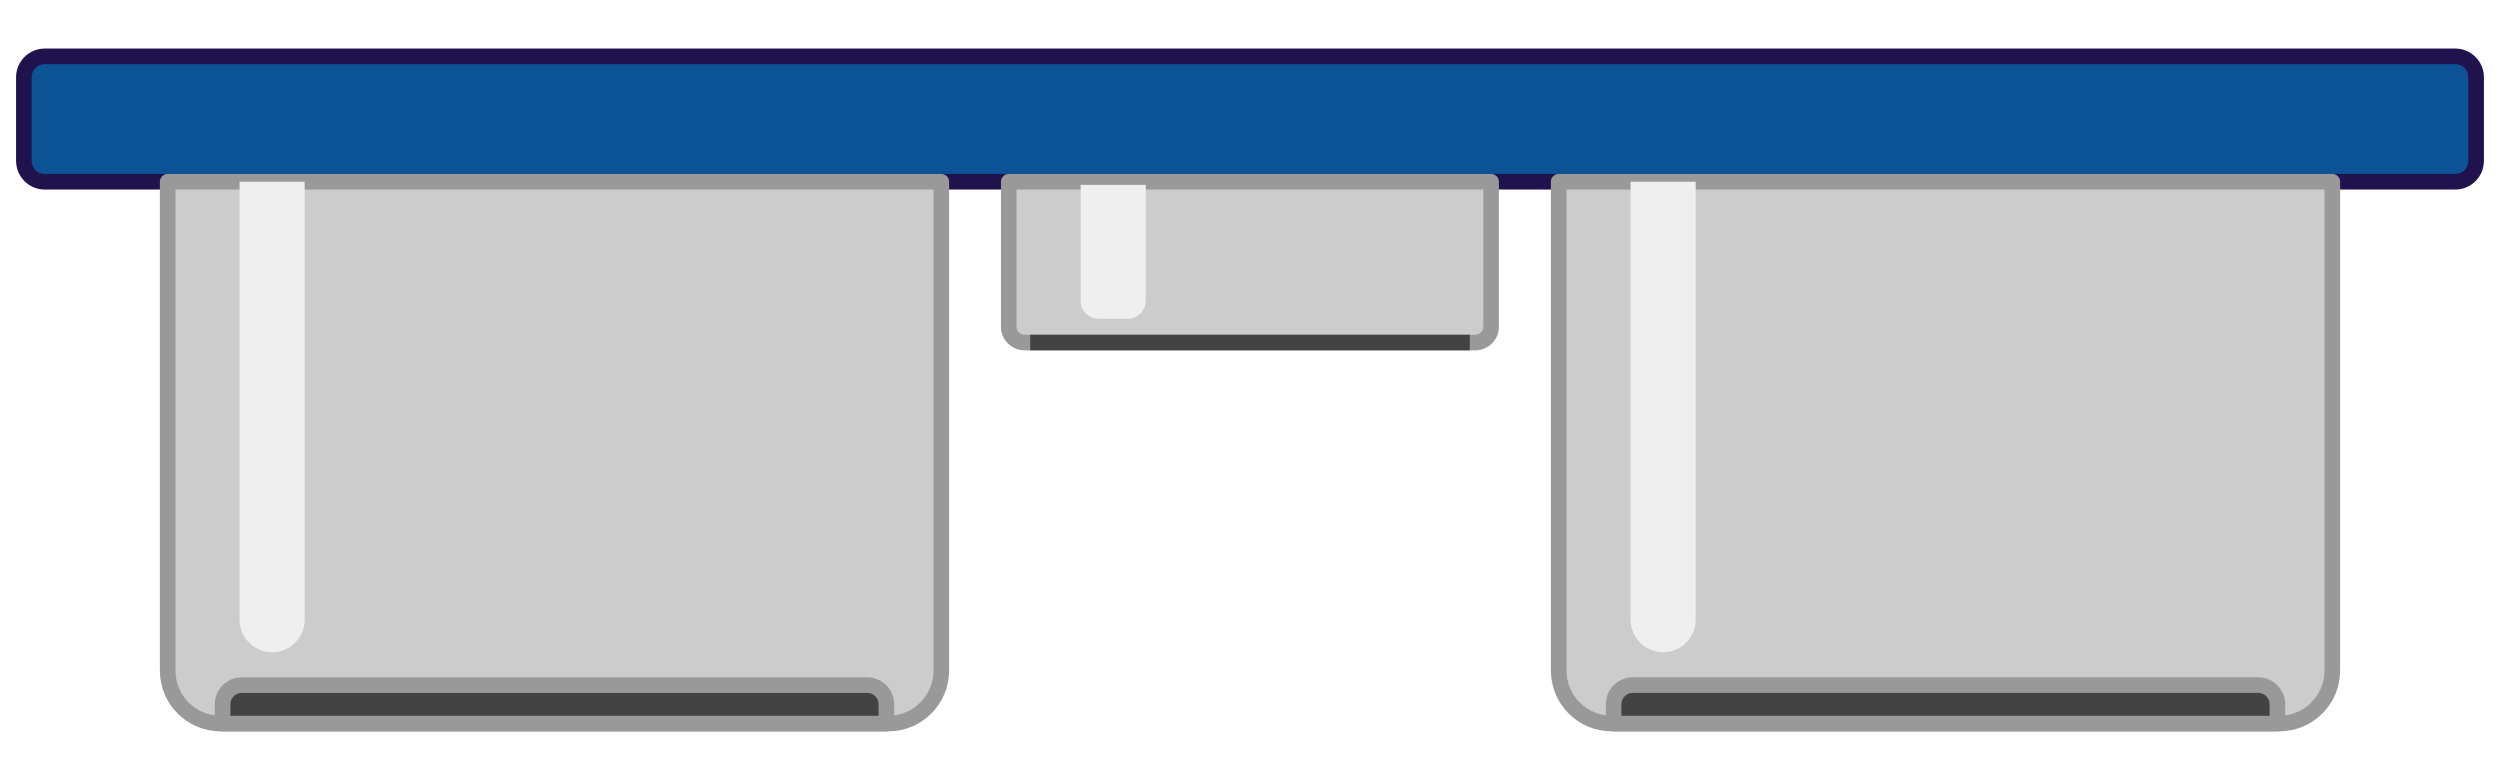
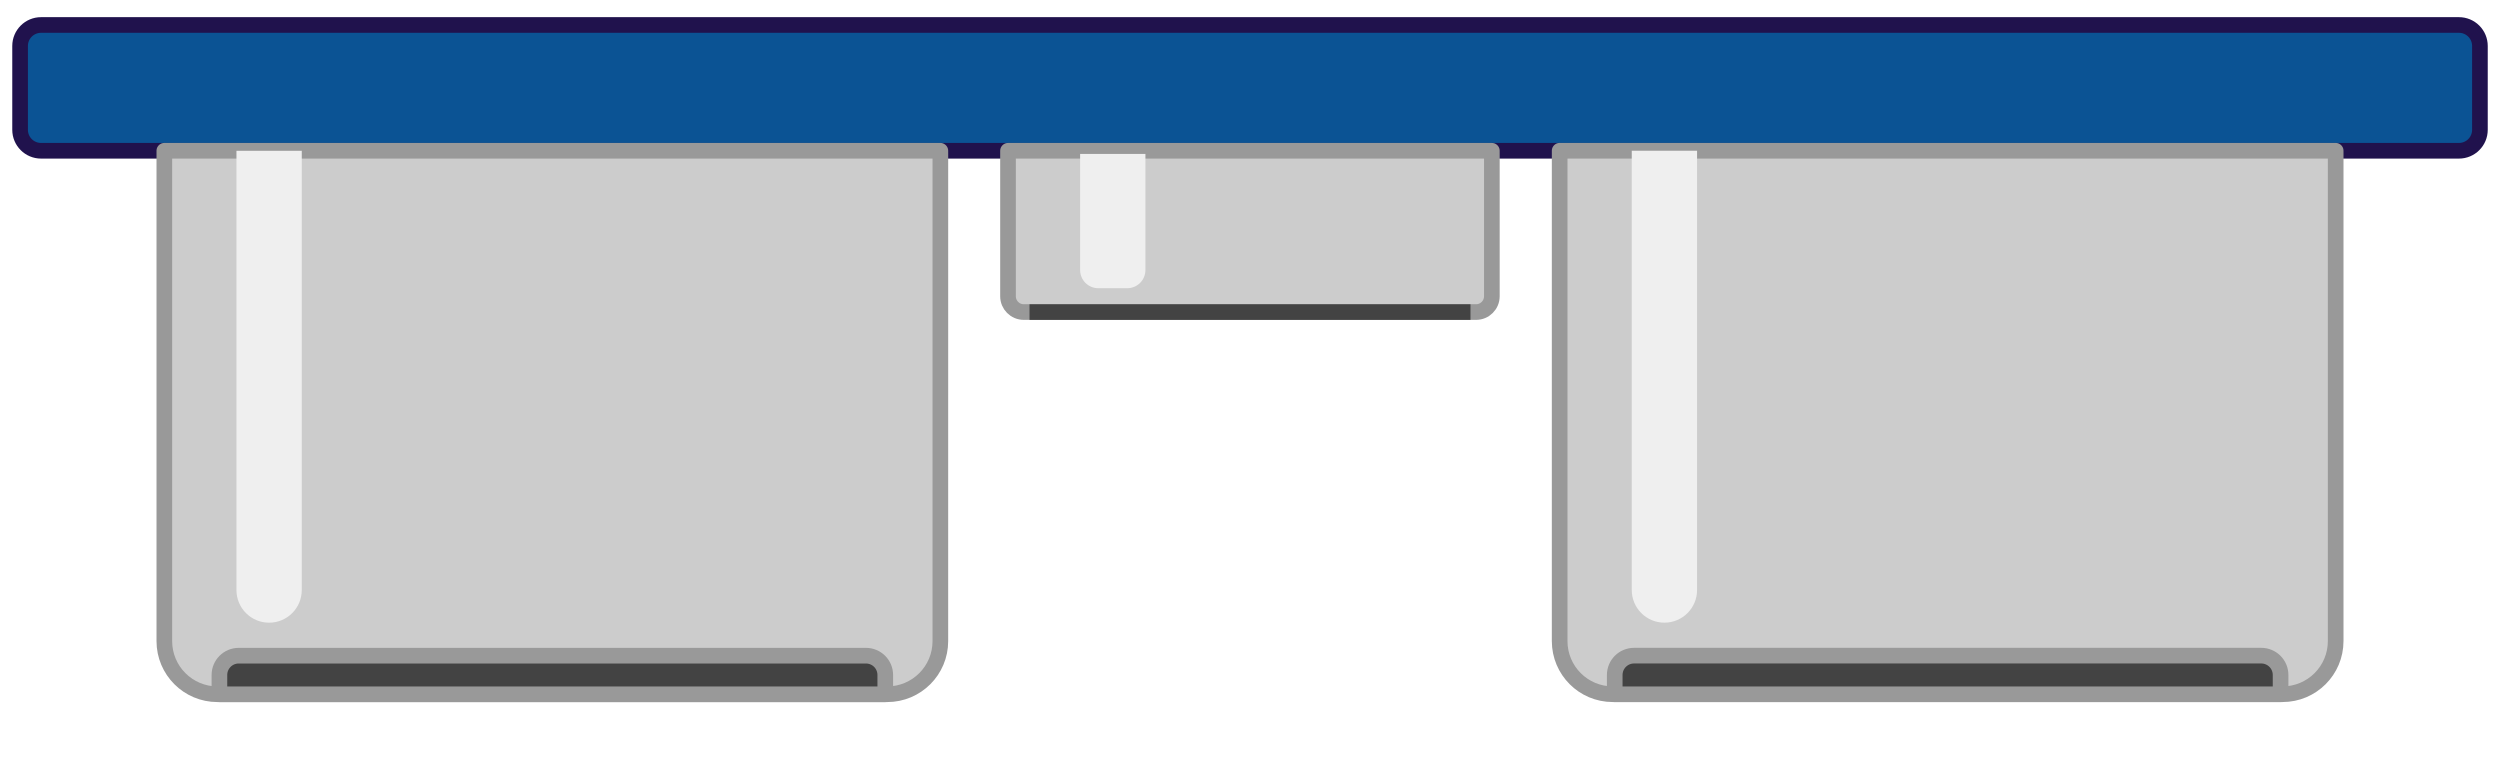
- <svg xmlns="http://www.w3.org/2000/svg" version="1.1" viewBox="0.0 0.0 320.528 100.0" fill="none" stroke="none" stroke-linecap="square" stroke-miterlimit="10">
+ <svg xmlns="http://www.w3.org/2000/svg" version="1.1" viewBox="0.0 0.0 319.541 100.0" fill="none" stroke="none" stroke-linecap="square" stroke-miterlimit="10">
  <clipPath id="p.0">
-     <path d="m0 0l320.528 0l0 100.0l-320.528 0l0 -100.0z" clip-rule="nonzero" />
+     <path d="m0 0l319.541 0l0 100.0l-319.541 0l0 -100.0z" clip-rule="nonzero" />
  </clipPath>
  <g clip-path="url(#p.0)">
-     <path fill="#000000" fill-opacity="0.0" d="m0 0l320.528 0l0 100.0l-320.528 0z" fill-rule="evenodd" />
-     <path fill="#0b5394" d="m3.061 9.905l0 0c0 -1.48 1.2 -2.68 2.68 -2.68l309.046 0c0.711 0 1.392 0.282 1.895 0.785c0.503 0.503 0.785 1.184 0.785 1.895l0 10.718c0 1.48 -1.2 2.68 -2.68 2.68l-309.046 0l0 0c-1.48 0 -2.68 -1.2 -2.68 -2.68z" fill-rule="evenodd" />
-     <path stroke="#20124d" stroke-width="2.0" stroke-linejoin="round" stroke-linecap="butt" d="m3.061 9.905l0 0c0 -1.48 1.2 -2.68 2.68 -2.68l309.046 0c0.711 0 1.392 0.282 1.895 0.785c0.503 0.503 0.785 1.184 0.785 1.895l0 10.718c0 1.48 -1.2 2.68 -2.68 2.68l-309.046 0l0 0c-1.48 0 -2.68 -1.2 -2.68 -2.68z" fill-rule="evenodd" />
-     <path fill="#cccccc" d="m21.497 23.303l99.189 0c2.2125244E-4 0 4.272461E-4 8.773804E-5 5.874634E-4 2.4223328E-4c1.5258789E-4 1.5449524E-4 2.3651123E-4 3.6621094E-4 2.3651123E-4 5.836487E-4l-8.239746E-4 62.674c0 3.75 -3.04 6.79 -6.79 6.79l-85.608 0c-3.75 0 -6.79 -3.04 -6.79 -6.79l0 -62.674l0 0c0 -4.5585632E-4 3.7002563E-4 -8.2588196E-4 8.277893E-4 -8.2588196E-4z" fill-rule="evenodd" />
-     <path stroke="#999999" stroke-width="2.0" stroke-linejoin="round" stroke-linecap="butt" d="m21.497 23.303l99.189 0c2.2125244E-4 0 4.272461E-4 8.773804E-5 5.874634E-4 2.4223328E-4c1.5258789E-4 1.5449524E-4 2.3651123E-4 3.6621094E-4 2.3651123E-4 5.836487E-4l-8.239746E-4 62.674c0 3.75 -3.04 6.79 -6.79 6.79l-85.608 0c-3.75 0 -6.79 -3.04 -6.79 -6.79l0 -62.674l0 0c0 -4.5585632E-4 3.7002563E-4 -8.2588196E-4 8.277893E-4 -8.2588196E-4z" fill-rule="evenodd" />
-     <path fill="#434343" d="m31.006 87.838l80.171 0c0.655 0 1.282 0.26 1.745 0.723c0.463 0.463 0.723 1.091 0.723 1.745l0 2.468c0 3.8909912E-4 -3.2043457E-4 7.095337E-4 -7.095337E-4 7.095337E-4l-85.106 -7.095337E-4l0 0c-3.9291382E-4 0 -7.095337E-4 -3.1280518E-4 -7.095337E-4 -7.095337E-4l7.095337E-4 -2.467l0 0c0 -1.363 1.105 -2.468 2.468 -2.468z" fill-rule="evenodd" />
-     <path stroke="#999999" stroke-width="2.0" stroke-linejoin="round" stroke-linecap="butt" d="m31.006 87.838l80.171 0c0.655 0 1.282 0.26 1.745 0.723c0.463 0.463 0.723 1.091 0.723 1.745l0 2.468c0 3.8909912E-4 -3.2043457E-4 7.095337E-4 -7.095337E-4 7.095337E-4l-85.106 -7.095337E-4l0 0c-3.9291382E-4 0 -7.095337E-4 -3.1280518E-4 -7.095337E-4 -7.095337E-4l7.095337E-4 -2.467l0 0c0 -1.363 1.105 -2.468 2.468 -2.468z" fill-rule="evenodd" />
-     <path fill="#efefef" d="m30.716 23.303l8.347 0c1.9073486E-5 0 3.8146973E-5 7.6293945E-6 4.9591064E-5 2.0980835E-5c1.5258789E-5 1.335144E-5 2.2888184E-5 3.0517578E-5 2.2888184E-5 4.9591064E-5l-7.247925E-5 56.145c0 2.305 -1.869 4.174 -4.174 4.174l0 0l0 0c-2.305 0 -4.174 -1.869 -4.174 -4.174l0 -56.145l0 0c0 -3.8146973E-5 3.0517578E-5 -6.866455E-5 6.866455E-5 -6.866455E-5z" fill-rule="evenodd" />
-     <path fill="#cccccc" d="m129.333 23.303l61.843 0c1.373291E-4 0 2.593994E-4 5.531311E-5 3.6621094E-4 1.5068054E-4c9.1552734E-5 9.727478E-5 1.5258789E-4 2.2888184E-4 1.5258789E-4 3.643036E-4l-5.187988E-4 18.599c0 1.113 -0.902 2.015 -2.015 2.015l-57.813 0l0 0c-1.113 0 -2.015 -0.902 -2.015 -2.015l0 -18.599l0 0c0 -2.8419495E-4 2.2888184E-4 -5.1498413E-4 5.187988E-4 -5.1498413E-4z" fill-rule="evenodd" />
-     <path stroke="#999999" stroke-width="2.0" stroke-linejoin="round" stroke-linecap="butt" d="m129.333 23.303l61.843 0c1.373291E-4 0 2.593994E-4 5.531311E-5 3.6621094E-4 1.5068054E-4c9.1552734E-5 9.727478E-5 1.5258789E-4 2.2888184E-4 1.5258789E-4 3.643036E-4l-5.187988E-4 18.599c0 1.113 -0.902 2.015 -2.015 2.015l-57.813 0l0 0c-1.113 0 -2.015 -0.902 -2.015 -2.015l0 -18.599l0 0c0 -2.8419495E-4 2.2888184E-4 -5.1498413E-4 5.187988E-4 -5.1498413E-4z" fill-rule="evenodd" />
-     <path fill="#efefef" d="m138.551 23.703l8.347 0c1.5258789E-5 0 3.0517578E-5 7.6293945E-6 4.5776367E-5 2.0980835E-5c1.5258789E-5 1.335144E-5 3.0517578E-5 3.0517578E-5 3.0517578E-5 4.9591064E-5l-7.6293945E-5 14.844c0 1.283 -1.04 2.323 -2.323 2.323l-3.702 0l0 0c-1.283 0 -2.323 -1.04 -2.323 -2.323l0 -14.844l0 0c0 -3.8146973E-5 3.0517578E-5 -6.866455E-5 6.1035156E-5 -6.866455E-5z" fill-rule="evenodd" />
-     <path fill="#000000" fill-opacity="0.0" d="m132.082 43.918l56.363 0" fill-rule="evenodd" />
-     <path stroke="#434343" stroke-width="2.0" stroke-linejoin="round" stroke-linecap="butt" d="m132.082 43.918l56.363 0" fill-rule="evenodd" />
-     <path fill="#cccccc" d="m199.841 23.3l99.189 0c2.1362305E-4 0 4.272461E-4 8.773804E-5 5.79834E-4 2.4223328E-4c1.5258789E-4 1.5640259E-4 2.4414062E-4 3.6621094E-4 2.4414062E-4 5.8555603E-4l-8.239746E-4 62.674c0 3.75 -3.04 6.79 -6.79 6.79l-85.608 0c-3.75 0 -6.79 -3.04 -6.79 -6.79l0 -62.674l0 0c0 -4.5585632E-4 3.6621094E-4 -8.2588196E-4 8.239746E-4 -8.2588196E-4z" fill-rule="evenodd" />
-     <path stroke="#999999" stroke-width="2.0" stroke-linejoin="round" stroke-linecap="butt" d="m199.841 23.3l99.189 0c2.1362305E-4 0 4.272461E-4 8.773804E-5 5.79834E-4 2.4223328E-4c1.5258789E-4 1.5640259E-4 2.4414062E-4 3.6621094E-4 2.4414062E-4 5.8555603E-4l-8.239746E-4 62.674c0 3.75 -3.04 6.79 -6.79 6.79l-85.608 0c-3.75 0 -6.79 -3.04 -6.79 -6.79l0 -62.674l0 0c0 -4.5585632E-4 3.6621094E-4 -8.2588196E-4 8.239746E-4 -8.2588196E-4z" fill-rule="evenodd" />
-     <path fill="#434343" d="m209.35 87.835l80.171 0c0.655 0 1.282 0.26 1.745 0.723c0.463 0.463 0.723 1.091 0.723 1.745l0 2.468c0 3.8909912E-4 -3.0517578E-4 7.095337E-4 -7.019043E-4 7.095337E-4l-85.106 -7.095337E-4l0 0c-3.8146973E-4 0 -7.019043E-4 -3.2043457E-4 -7.019043E-4 -7.095337E-4l7.019043E-4 -2.467l0 0c0 -1.363 1.105 -2.468 2.468 -2.468z" fill-rule="evenodd" />
-     <path stroke="#999999" stroke-width="2.0" stroke-linejoin="round" stroke-linecap="butt" d="m209.35 87.835l80.171 0c0.655 0 1.282 0.26 1.745 0.723c0.463 0.463 0.723 1.091 0.723 1.745l0 2.468c0 3.8909912E-4 -3.0517578E-4 7.095337E-4 -7.019043E-4 7.095337E-4l-85.106 -7.095337E-4l0 0c-3.8146973E-4 0 -7.019043E-4 -3.2043457E-4 -7.019043E-4 -7.095337E-4l7.019043E-4 -2.467l0 0c0 -1.363 1.105 -2.468 2.468 -2.468z" fill-rule="evenodd" />
-     <path fill="#efefef" d="m209.059 23.3l8.347 0c1.5258789E-5 0 3.0517578E-5 7.6293945E-6 4.5776367E-5 2.0980835E-5c1.5258789E-5 1.335144E-5 3.0517578E-5 3.0517578E-5 3.0517578E-5 4.9591064E-5l-7.6293945E-5 56.145c0 2.305 -1.869 4.174 -4.174 4.174l0 0l0 0c-2.305 0 -4.174 -1.869 -4.174 -4.174l0 -56.145l0 0c0 -3.8146973E-5 3.0517578E-5 -6.866455E-5 6.1035156E-5 -6.866455E-5z" fill-rule="evenodd" />
+     <path fill="#000000" fill-opacity="0.0" d="m0 0l319.541 0l0 100.0l-319.541 0z" fill-rule="evenodd" />
+     <path fill="#0b5394" d="m2.568 5.873c0 -1.48 1.2 -2.68 2.68 -2.68l309.046 0c0.711 0 1.392 0.282 1.895 0.785c0.503 0.503 0.785 1.184 0.785 1.895l0 10.718c0 1.48 -1.2 2.68 -2.68 2.68l-309.046 0c-1.48 0 -2.68 -1.2 -2.68 -2.68z" fill-rule="evenodd" />
+     <path stroke="#20124d" stroke-width="2.0" stroke-linejoin="round" stroke-linecap="butt" d="m2.568 5.873c0 -1.48 1.2 -2.68 2.68 -2.68l309.046 0c0.711 0 1.392 0.282 1.895 0.785c0.503 0.503 0.785 1.184 0.785 1.895l0 10.718c0 1.48 -1.2 2.68 -2.68 2.68l-309.046 0c-1.48 0 -2.68 -1.2 -2.68 -2.68z" fill-rule="evenodd" />
+     <path fill="#cccccc" d="m21.004 19.271l99.189 0c2.2125244E-4 0 4.348755E-4 8.773804E-5 5.874634E-4 2.4223328E-4c1.5258789E-4 1.5449524E-4 2.4414062E-4 3.6621094E-4 2.4414062E-4 5.8555603E-4l-8.31604E-4 62.674c0 3.75 -3.04 6.79 -6.79 6.79l-85.608 0c-3.75 0 -6.79 -3.04 -6.79 -6.79l0 -62.674c0 -4.5585632E-4 3.7002563E-4 -8.2588196E-4 8.2588196E-4 -8.2588196E-4z" fill-rule="evenodd" />
+     <path stroke="#999999" stroke-width="2.0" stroke-linejoin="round" stroke-linecap="butt" d="m21.004 19.271l99.189 0c2.2125244E-4 0 4.348755E-4 8.773804E-5 5.874634E-4 2.4223328E-4c1.5258789E-4 1.5449524E-4 2.4414062E-4 3.6621094E-4 2.4414062E-4 5.8555603E-4l-8.31604E-4 62.674c0 3.75 -3.04 6.79 -6.79 6.79l-85.608 0c-3.75 0 -6.79 -3.04 -6.79 -6.79l0 -62.674c0 -4.5585632E-4 3.7002563E-4 -8.2588196E-4 8.2588196E-4 -8.2588196E-4z" fill-rule="evenodd" />
+     <path fill="#434343" d="m30.513 83.806l80.171 0c0.655 0 1.282 0.26 1.745 0.723c0.463 0.463 0.723 1.091 0.723 1.745l0 2.468c0 3.9672852E-4 -3.1280518E-4 7.095337E-4 -7.095337E-4 7.095337E-4l-85.106 -7.095337E-4c-3.9100647E-4 0 -7.095337E-4 -3.1280518E-4 -7.095337E-4 -7.095337E-4l7.095337E-4 -2.467c0 -1.363 1.105 -2.468 2.468 -2.468z" fill-rule="evenodd" />
+     <path stroke="#999999" stroke-width="2.0" stroke-linejoin="round" stroke-linecap="butt" d="m30.513 83.806l80.171 0c0.655 0 1.282 0.26 1.745 0.723c0.463 0.463 0.723 1.091 0.723 1.745l0 2.468c0 3.9672852E-4 -3.1280518E-4 7.095337E-4 -7.095337E-4 7.095337E-4l-85.106 -7.095337E-4c-3.9100647E-4 0 -7.095337E-4 -3.1280518E-4 -7.095337E-4 -7.095337E-4l7.095337E-4 -2.467c0 -1.363 1.105 -2.468 2.468 -2.468z" fill-rule="evenodd" />
+     <path fill="#efefef" d="m30.223 19.271l8.347 0c1.9073486E-5 0 3.8146973E-5 7.6293945E-6 4.9591064E-5 2.0980835E-5c1.5258789E-5 1.335144E-5 1.9073486E-5 3.0517578E-5 1.9073486E-5 4.9591064E-5l-6.866455E-5 56.145c0 2.305 -1.869 4.174 -4.174 4.174l0 0c-2.305 0 -4.174 -1.869 -4.174 -4.174l0 -56.145c0 -3.8146973E-5 3.2424927E-5 -6.866455E-5 7.05719E-5 -6.866455E-5z" fill-rule="evenodd" />
+     <path fill="#cccccc" d="m128.84 19.271l61.843 0c1.373291E-4 0 2.746582E-4 5.531311E-5 3.6621094E-4 1.5068054E-4c9.1552734E-5 9.727478E-5 1.5258789E-4 2.2888184E-4 1.5258789E-4 3.643036E-4l-5.187988E-4 18.599c0 1.113 -0.902 2.015 -2.015 2.015l-57.813 0c-1.113 0 -2.015 -0.902 -2.015 -2.015l0 -18.599c0 -2.8419495E-4 2.2888184E-4 -5.1498413E-4 5.187988E-4 -5.1498413E-4z" fill-rule="evenodd" />
+     <path stroke="#999999" stroke-width="2.0" stroke-linejoin="round" stroke-linecap="butt" d="m128.84 19.271l61.843 0c1.373291E-4 0 2.746582E-4 5.531311E-5 3.6621094E-4 1.5068054E-4c9.1552734E-5 9.727478E-5 1.5258789E-4 2.2888184E-4 1.5258789E-4 3.643036E-4l-5.187988E-4 18.599c0 1.113 -0.902 2.015 -2.015 2.015l-57.813 0c-1.113 0 -2.015 -0.902 -2.015 -2.015l0 -18.599c0 -2.8419495E-4 2.2888184E-4 -5.1498413E-4 5.187988E-4 -5.1498413E-4z" fill-rule="evenodd" />
+     <path fill="#efefef" d="m138.058 19.671l8.347 0c1.5258789E-5 0 4.5776367E-5 7.6293945E-6 4.5776367E-5 2.0980835E-5c1.5258789E-5 1.335144E-5 3.0517578E-5 3.0517578E-5 3.0517578E-5 4.9591064E-5l-7.6293945E-5 14.844c0 1.283 -1.04 2.323 -2.323 2.323l-3.702 0c-1.283 0 -2.323 -1.04 -2.323 -2.323l0 -14.844c0 -3.8146973E-5 3.0517578E-5 -6.866455E-5 7.6293945E-5 -6.866455E-5z" fill-rule="evenodd" />
+     <path fill="#000000" fill-opacity="0.0" d="m131.589 39.886l56.363 0" fill-rule="evenodd" />
+     <path stroke="#434343" stroke-width="2.0" stroke-linejoin="round" stroke-linecap="butt" d="m131.589 39.886l56.363 0" fill-rule="evenodd" />
+     <path fill="#cccccc" d="m199.348 19.268l99.189 0c2.4414062E-4 0 4.272461E-4 8.583069E-5 5.79834E-4 2.4032593E-4c1.8310547E-4 1.5640259E-4 2.4414062E-4 3.6621094E-4 2.4414062E-4 5.8555603E-4l-8.239746E-4 62.674c0 3.75 -3.04 6.79 -6.79 6.79l-85.608 0c-3.75 0 -6.79 -3.04 -6.79 -6.79l0 -62.674c0 -4.5776367E-4 3.6621094E-4 -8.277893E-4 8.239746E-4 -8.277893E-4z" fill-rule="evenodd" />
+     <path stroke="#999999" stroke-width="2.0" stroke-linejoin="round" stroke-linecap="butt" d="m199.348 19.268l99.189 0c2.4414062E-4 0 4.272461E-4 8.583069E-5 5.79834E-4 2.4032593E-4c1.8310547E-4 1.5640259E-4 2.4414062E-4 3.6621094E-4 2.4414062E-4 5.8555603E-4l-8.239746E-4 62.674c0 3.75 -3.04 6.79 -6.79 6.79l-85.608 0c-3.75 0 -6.79 -3.04 -6.79 -6.79l0 -62.674c0 -4.5776367E-4 3.6621094E-4 -8.277893E-4 8.239746E-4 -8.277893E-4z" fill-rule="evenodd" />
+     <path fill="#434343" d="m208.857 83.803l80.171 0c0.655 0 1.282 0.26 1.745 0.723c0.463 0.463 0.723 1.091 0.723 1.745l0 2.468c0 3.8909912E-4 -3.3569336E-4 7.095337E-4 -7.324219E-4 7.095337E-4l-85.106 -7.095337E-4c-3.9672852E-4 0 -7.171631E-4 -3.2043457E-4 -7.171631E-4 -7.095337E-4l7.171631E-4 -2.467c0 -1.363 1.105 -2.468 2.468 -2.468z" fill-rule="evenodd" />
+     <path stroke="#999999" stroke-width="2.0" stroke-linejoin="round" stroke-linecap="butt" d="m208.857 83.803l80.171 0c0.655 0 1.282 0.26 1.745 0.723c0.463 0.463 0.723 1.091 0.723 1.745l0 2.468c0 3.8909912E-4 -3.3569336E-4 7.095337E-4 -7.324219E-4 7.095337E-4l-85.106 -7.095337E-4c-3.9672852E-4 0 -7.171631E-4 -3.2043457E-4 -7.171631E-4 -7.095337E-4l7.171631E-4 -2.467c0 -1.363 1.105 -2.468 2.468 -2.468z" fill-rule="evenodd" />
+     <path fill="#efefef" d="m208.566 19.268l8.347 0c3.0517578E-5 0 4.5776367E-5 5.722046E-6 6.1035156E-5 1.9073486E-5c0 1.335144E-5 1.5258789E-5 3.0517578E-5 1.5258789E-5 4.9591064E-5l-7.6293945E-5 56.145c0 2.305 -1.869 4.174 -4.174 4.174l0 0c-2.305 0 -4.174 -1.869 -4.174 -4.174l0 -56.145c0 -4.005432E-5 3.0517578E-5 -7.05719E-5 7.6293945E-5 -7.05719E-5z" fill-rule="evenodd" />
  </g>
</svg>
